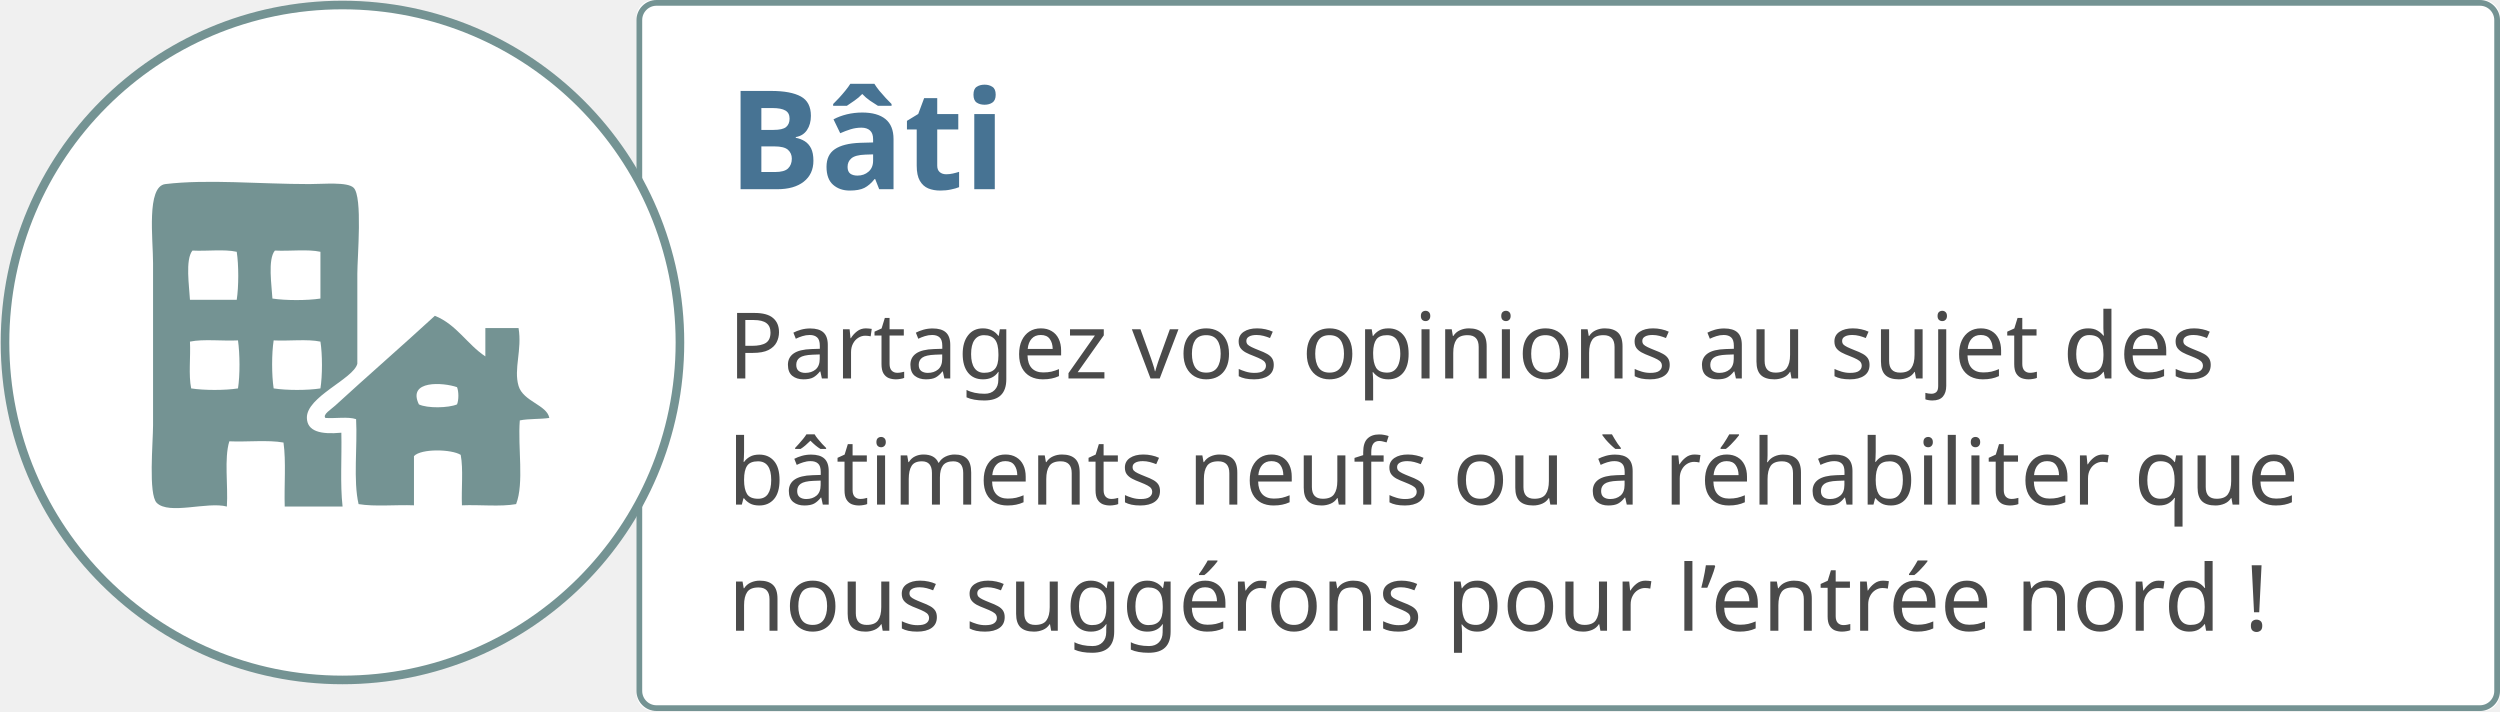
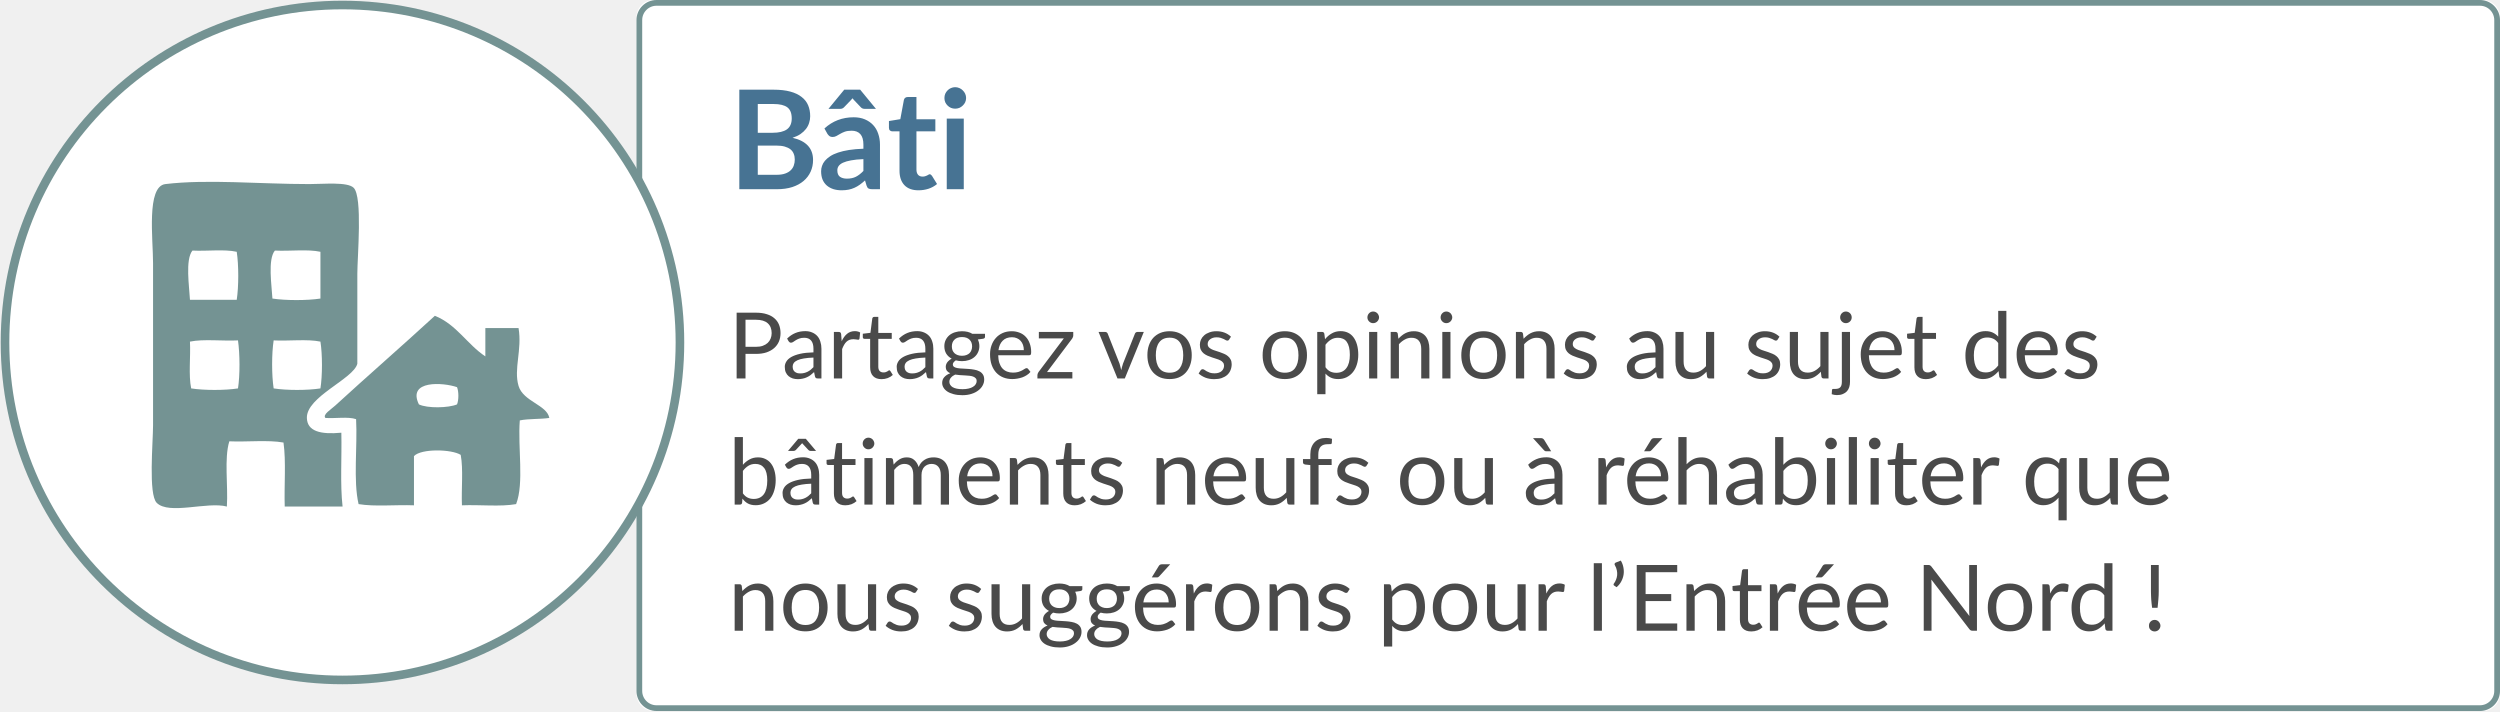
<svg xmlns="http://www.w3.org/2000/svg" xmlns:xlink="http://www.w3.org/1999/xlink" width="436px" height="124px" viewBox="0 0 436 124" version="1.1">
  <defs>
    <rect id="path-1" x="111" y="0" width="325" height="124" rx="3" />
  </defs>
  <g id="Page-1" stroke="none" stroke-width="1" fill="none" fill-rule="evenodd">
    <g id="Group-38">
      <g id="Group-23">
        <g id="Rectangle-16-Copy-5">
          <use fill="#FFFFFF" fill-rule="evenodd" xlink:href="#path-1" />
          <rect stroke="#749393" stroke-width="1" x="111.5" y="0.5" width="324" height="123" rx="3" />
        </g>
-         <text id="Bâti-Partagez-vos-op" font-family="AvenirNext-Bold, Avenir Next, sans-serif" font-size="24" font-weight="bold">
+         <text id="Bâti-Partagez-vos-op" font-family="AvenirNext-Bold, Avenir Next, Lato, Sans-serif" font-size="24" font-weight="bold">
          <tspan x="127" y="33" fill="#477393">Bâti</tspan>
-           <tspan x="172.336" y="33" font-family="AvenirNext-Regular, Avenir Next, sans-serif" font-size="16" font-weight="300" fill="#477393" />
-           <tspan x="127" y="66" font-family="AvenirNext-Regular, Avenir Next, sans-serif" font-size="16" font-weight="300" fill="#4A4A4A">Partagez vos opinions au sujet des </tspan>
-           <tspan x="127" y="88" font-family="AvenirNext-Regular, Avenir Next, sans-serif" font-size="16" font-weight="300" fill="#4A4A4A">bâtiments neufs ou à réhabiliter que </tspan>
-           <tspan x="127" y="110" font-family="AvenirNext-Regular, Avenir Next, sans-serif" font-size="16" font-weight="300" fill="#4A4A4A">nous suggérons pour l’entrée nord ! </tspan>
-           <tspan x="127" y="132" font-family="AvenirNext-Regular, Avenir Next, sans-serif" font-size="16" font-weight="300" fill="#4A4A4A" />
+           <tspan x="172.336" y="33" font-family="AvenirNext-Regular, Avenir Next, Lato, Sans-serif" font-size="16" font-weight="normal" fill="#477393" />
+           <tspan x="127" y="66" font-family="AvenirNext-Regular, Avenir Next, Lato, Sans-serif" font-size="16" font-weight="normal" fill="#4A4A4A">Partagez vos opinions au sujet des </tspan>
+           <tspan x="127" y="88" font-family="AvenirNext-Regular, Avenir Next, Lato, Sans-serif" font-size="16" font-weight="normal" fill="#4A4A4A">bâtiments neufs ou à réhabiliter que </tspan>
+           <tspan x="127" y="110" font-family="AvenirNext-Regular, Avenir Next, Lato, Sans-serif" font-size="16" font-weight="normal" fill="#4A4A4A">nous suggérons pour l’Entrée Nord ! </tspan>
+           <tspan x="127" y="132" font-family="AvenirNext-Regular, Avenir Next, Lato, Sans-serif" font-size="16" font-weight="normal" fill="#4A4A4A" />
        </text>
        <g id="icon-building">
          <g id="Page-1-Copy-28" transform="translate(0.75, 0.75)">
            <g id="icon/building" stroke="#749393" stroke-width="1.5" fill="#FFFFFF">
              <path d="M117.831,58.978 C117.831,91.481 91.481,117.831 58.978,117.831 C26.475,117.831 0.125,91.481 0.125,58.978 C0.125,26.475 26.475,0.125 58.978,0.125 C91.481,0.125 117.831,26.475 117.831,58.978 Z" id="Stroke-1" />
            </g>
            <path d="M46.975,58.615 C46.62,60.923 46.62,64.678 46.975,66.989 C49.212,67.343 52.897,67.343 55.134,66.989 C55.489,64.754 55.489,61.067 55.134,58.829 C52.832,58.342 49.63,58.753 46.975,58.615 L46.975,58.615 Z M32.379,58.829 C32.514,61.489 32.105,64.686 32.593,66.989 C34.833,67.343 38.512,67.343 40.755,66.989 C41.121,64.67 41.088,60.942 40.755,58.615 C38.022,58.753 34.749,58.339 32.379,58.829 L32.379,58.829 Z M47.189,42.949 C45.916,44.501 46.642,49.074 46.761,51.317 C49.066,51.672 52.826,51.672 55.134,51.317 L55.134,43.163 C52.902,42.673 49.776,43.084 47.189,42.949 L47.189,42.949 Z M32.81,42.949 C31.531,44.564 32.262,49.218 32.379,51.534 L40.536,51.534 C40.89,49.223 40.89,45.466 40.536,43.163 C38.374,42.675 35.323,43.082 32.81,42.949 L32.81,42.949 Z M61.568,62.692 C60.886,65.347 52.677,68.427 52.769,72.138 C52.829,74.463 55.129,75.059 58.781,74.715 C58.881,78.976 58.55,83.668 58.995,87.593 L48.906,87.593 C48.79,83.917 49.161,79.753 48.692,76.429 C45.964,75.939 42.329,76.354 39.243,76.215 C38.322,79.225 39.048,83.887 38.818,87.593 C35.448,86.68 28.727,89.091 26.584,86.948 C25.102,85.464 25.942,76.413 25.942,73.428 L25.942,45.095 C25.942,40.95 24.764,31.755 28.085,31.354 C35.47,30.469 44.52,31.354 53.203,31.354 C55.649,31.354 59.848,30.929 60.926,31.999 C62.516,33.573 61.568,43.997 61.568,47.026 L61.568,62.692 Z" id="Fill-3" fill="#749393" />
            <path d="M72.306,69.776 C73.763,70.486 77.482,70.41 78.956,69.776 C79.268,69.018 79.268,67.536 78.956,66.772 C76.575,65.938 70.23,65.491 72.306,69.776 M83.895,61.406 L83.895,56.47 L89.686,56.47 C90.331,60.303 88.803,63.578 89.686,66.555 C90.502,69.286 94.636,69.858 95.053,72.139 C93.436,72.38 91.447,72.25 89.903,72.569 C89.532,77.28 90.678,83.503 89.261,87.165 C86.533,87.659 82.895,87.241 79.812,87.377 C79.693,84.497 80.072,81.111 79.598,78.578 C78.016,77.581 72.728,77.448 71.447,78.789 L71.447,87.377 C68.283,87.252 64.598,87.642 61.787,87.165 C60.828,83.042 61.61,77.175 61.353,72.353 C59.974,71.873 57.723,72.263 55.992,72.139 C55.488,71.535 56.989,70.651 57.704,69.99 C63.114,65.025 69.607,59.371 75.09,54.324 C78.872,55.839 80.712,59.293 83.895,61.406" id="Fill-5" fill="#749393" />
          </g>
        </g>
      </g>
    </g>
  </g>
</svg>
